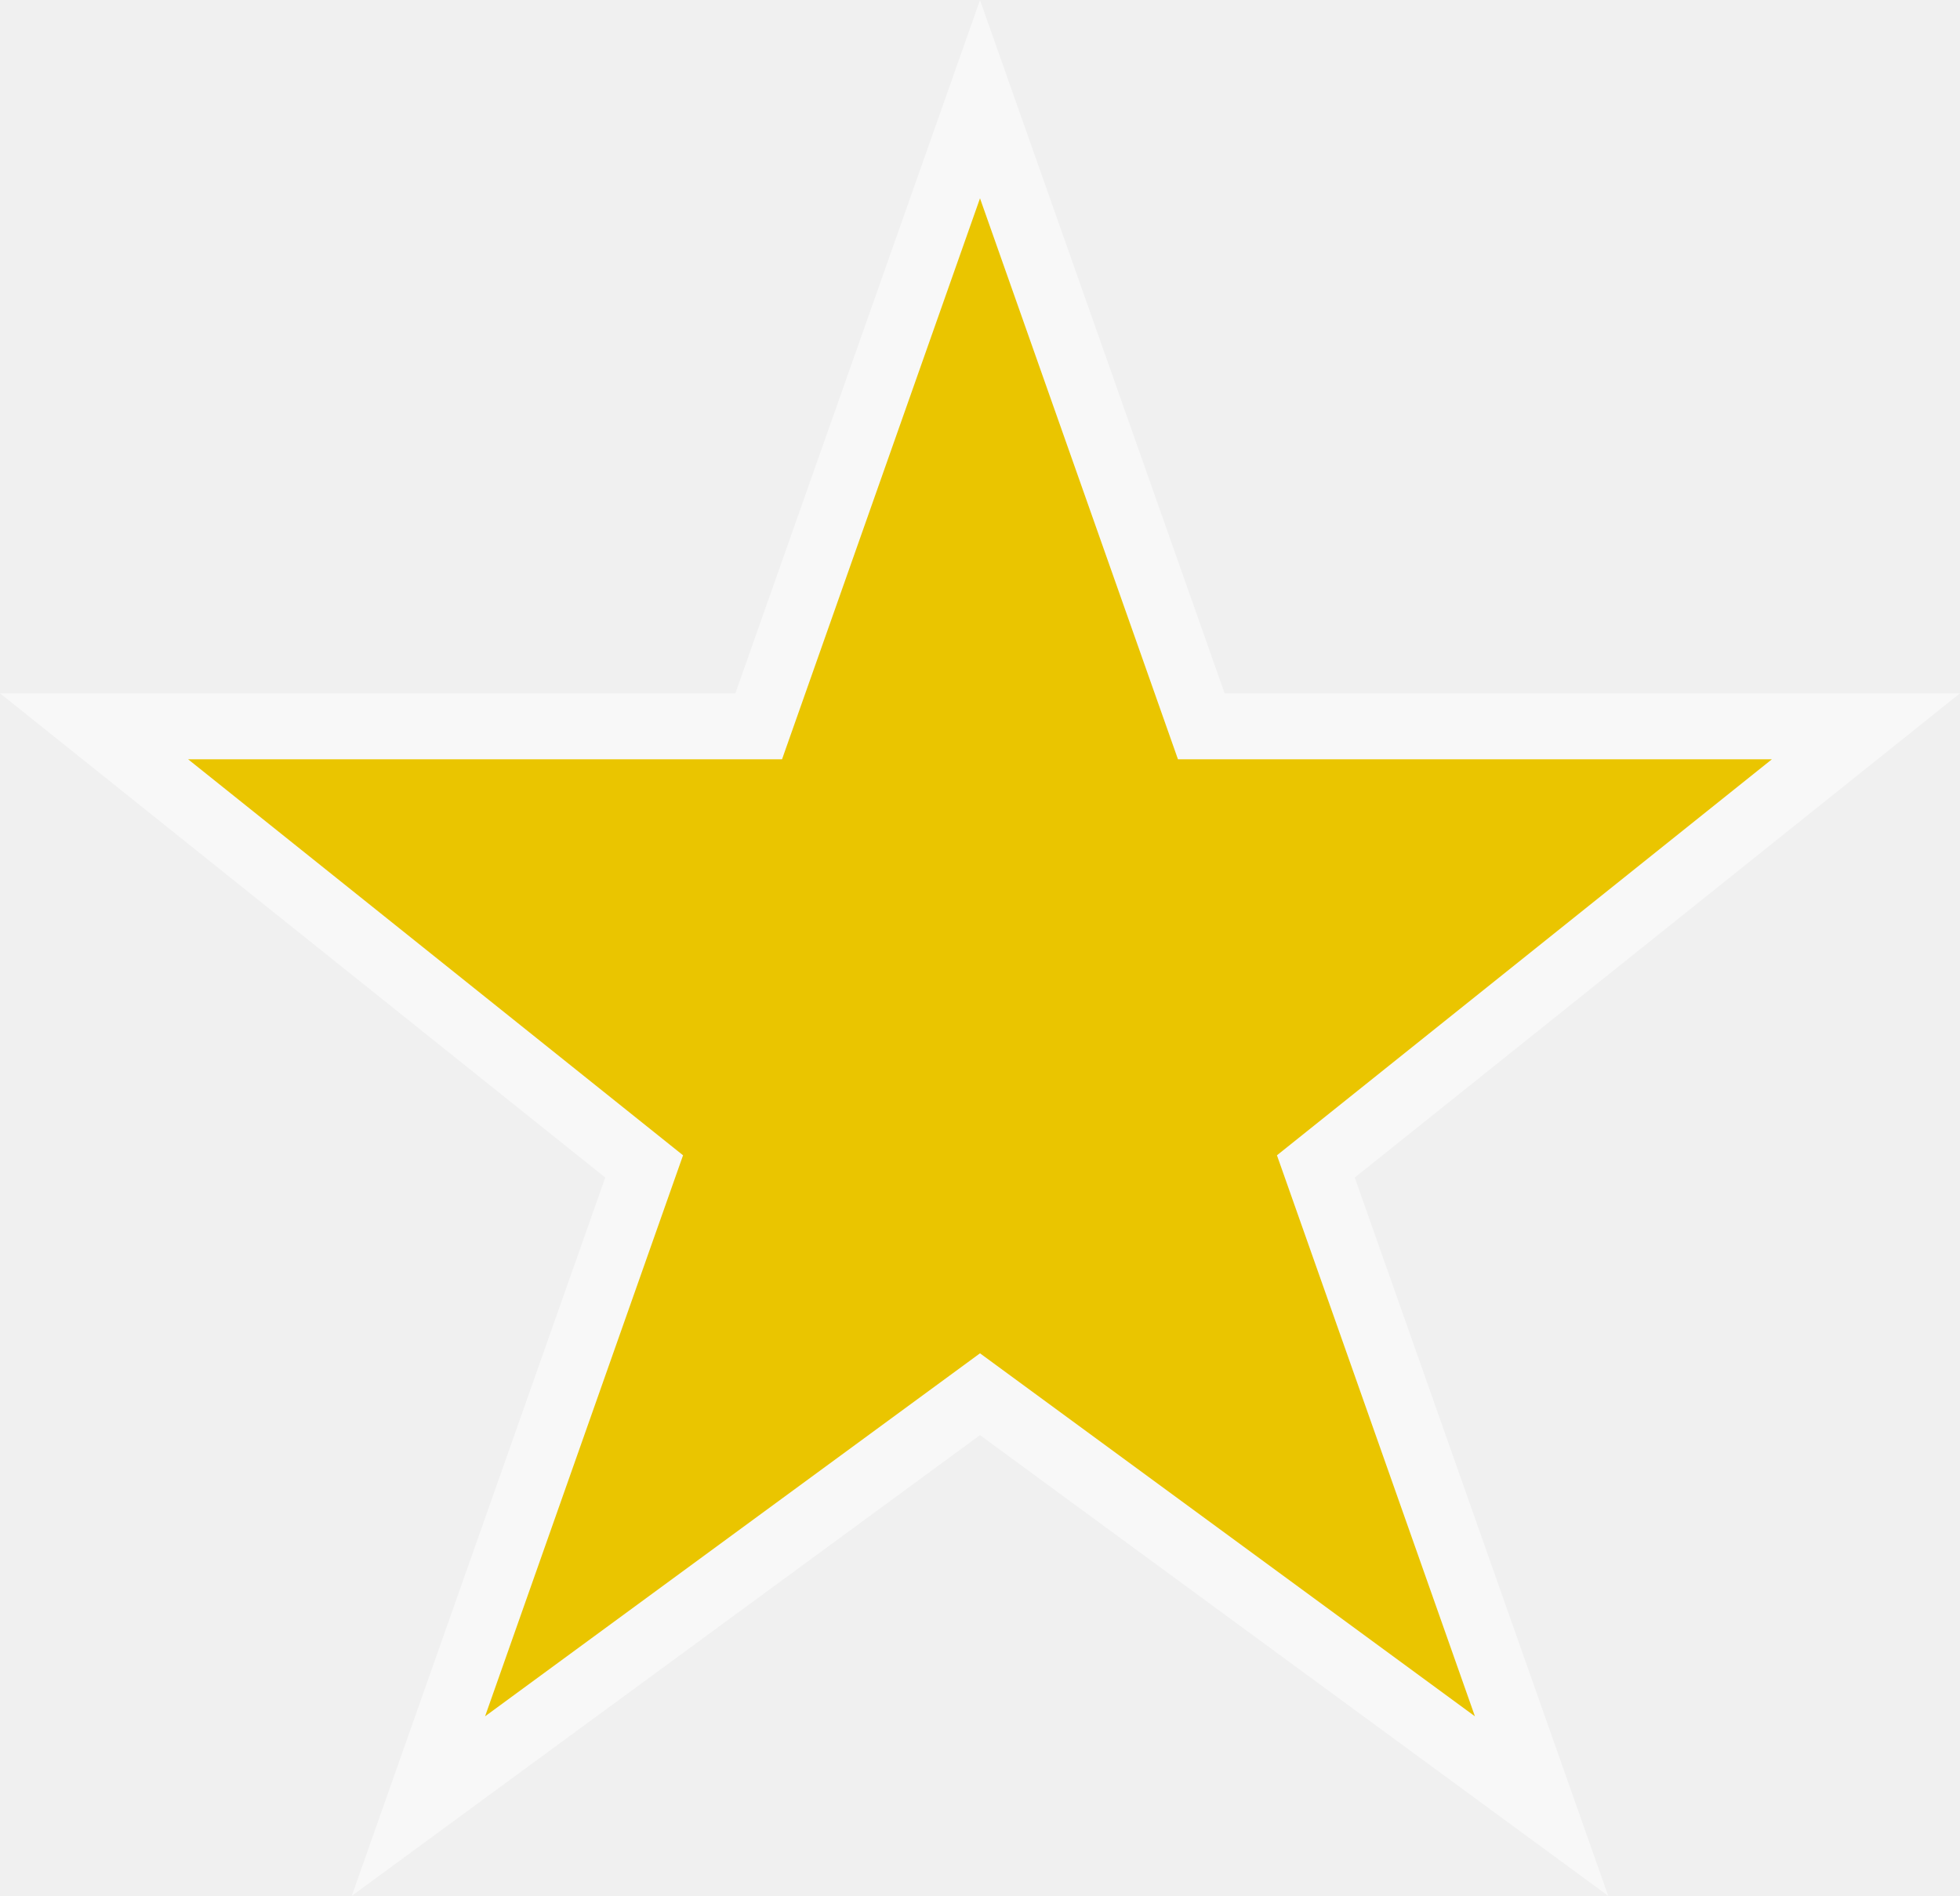
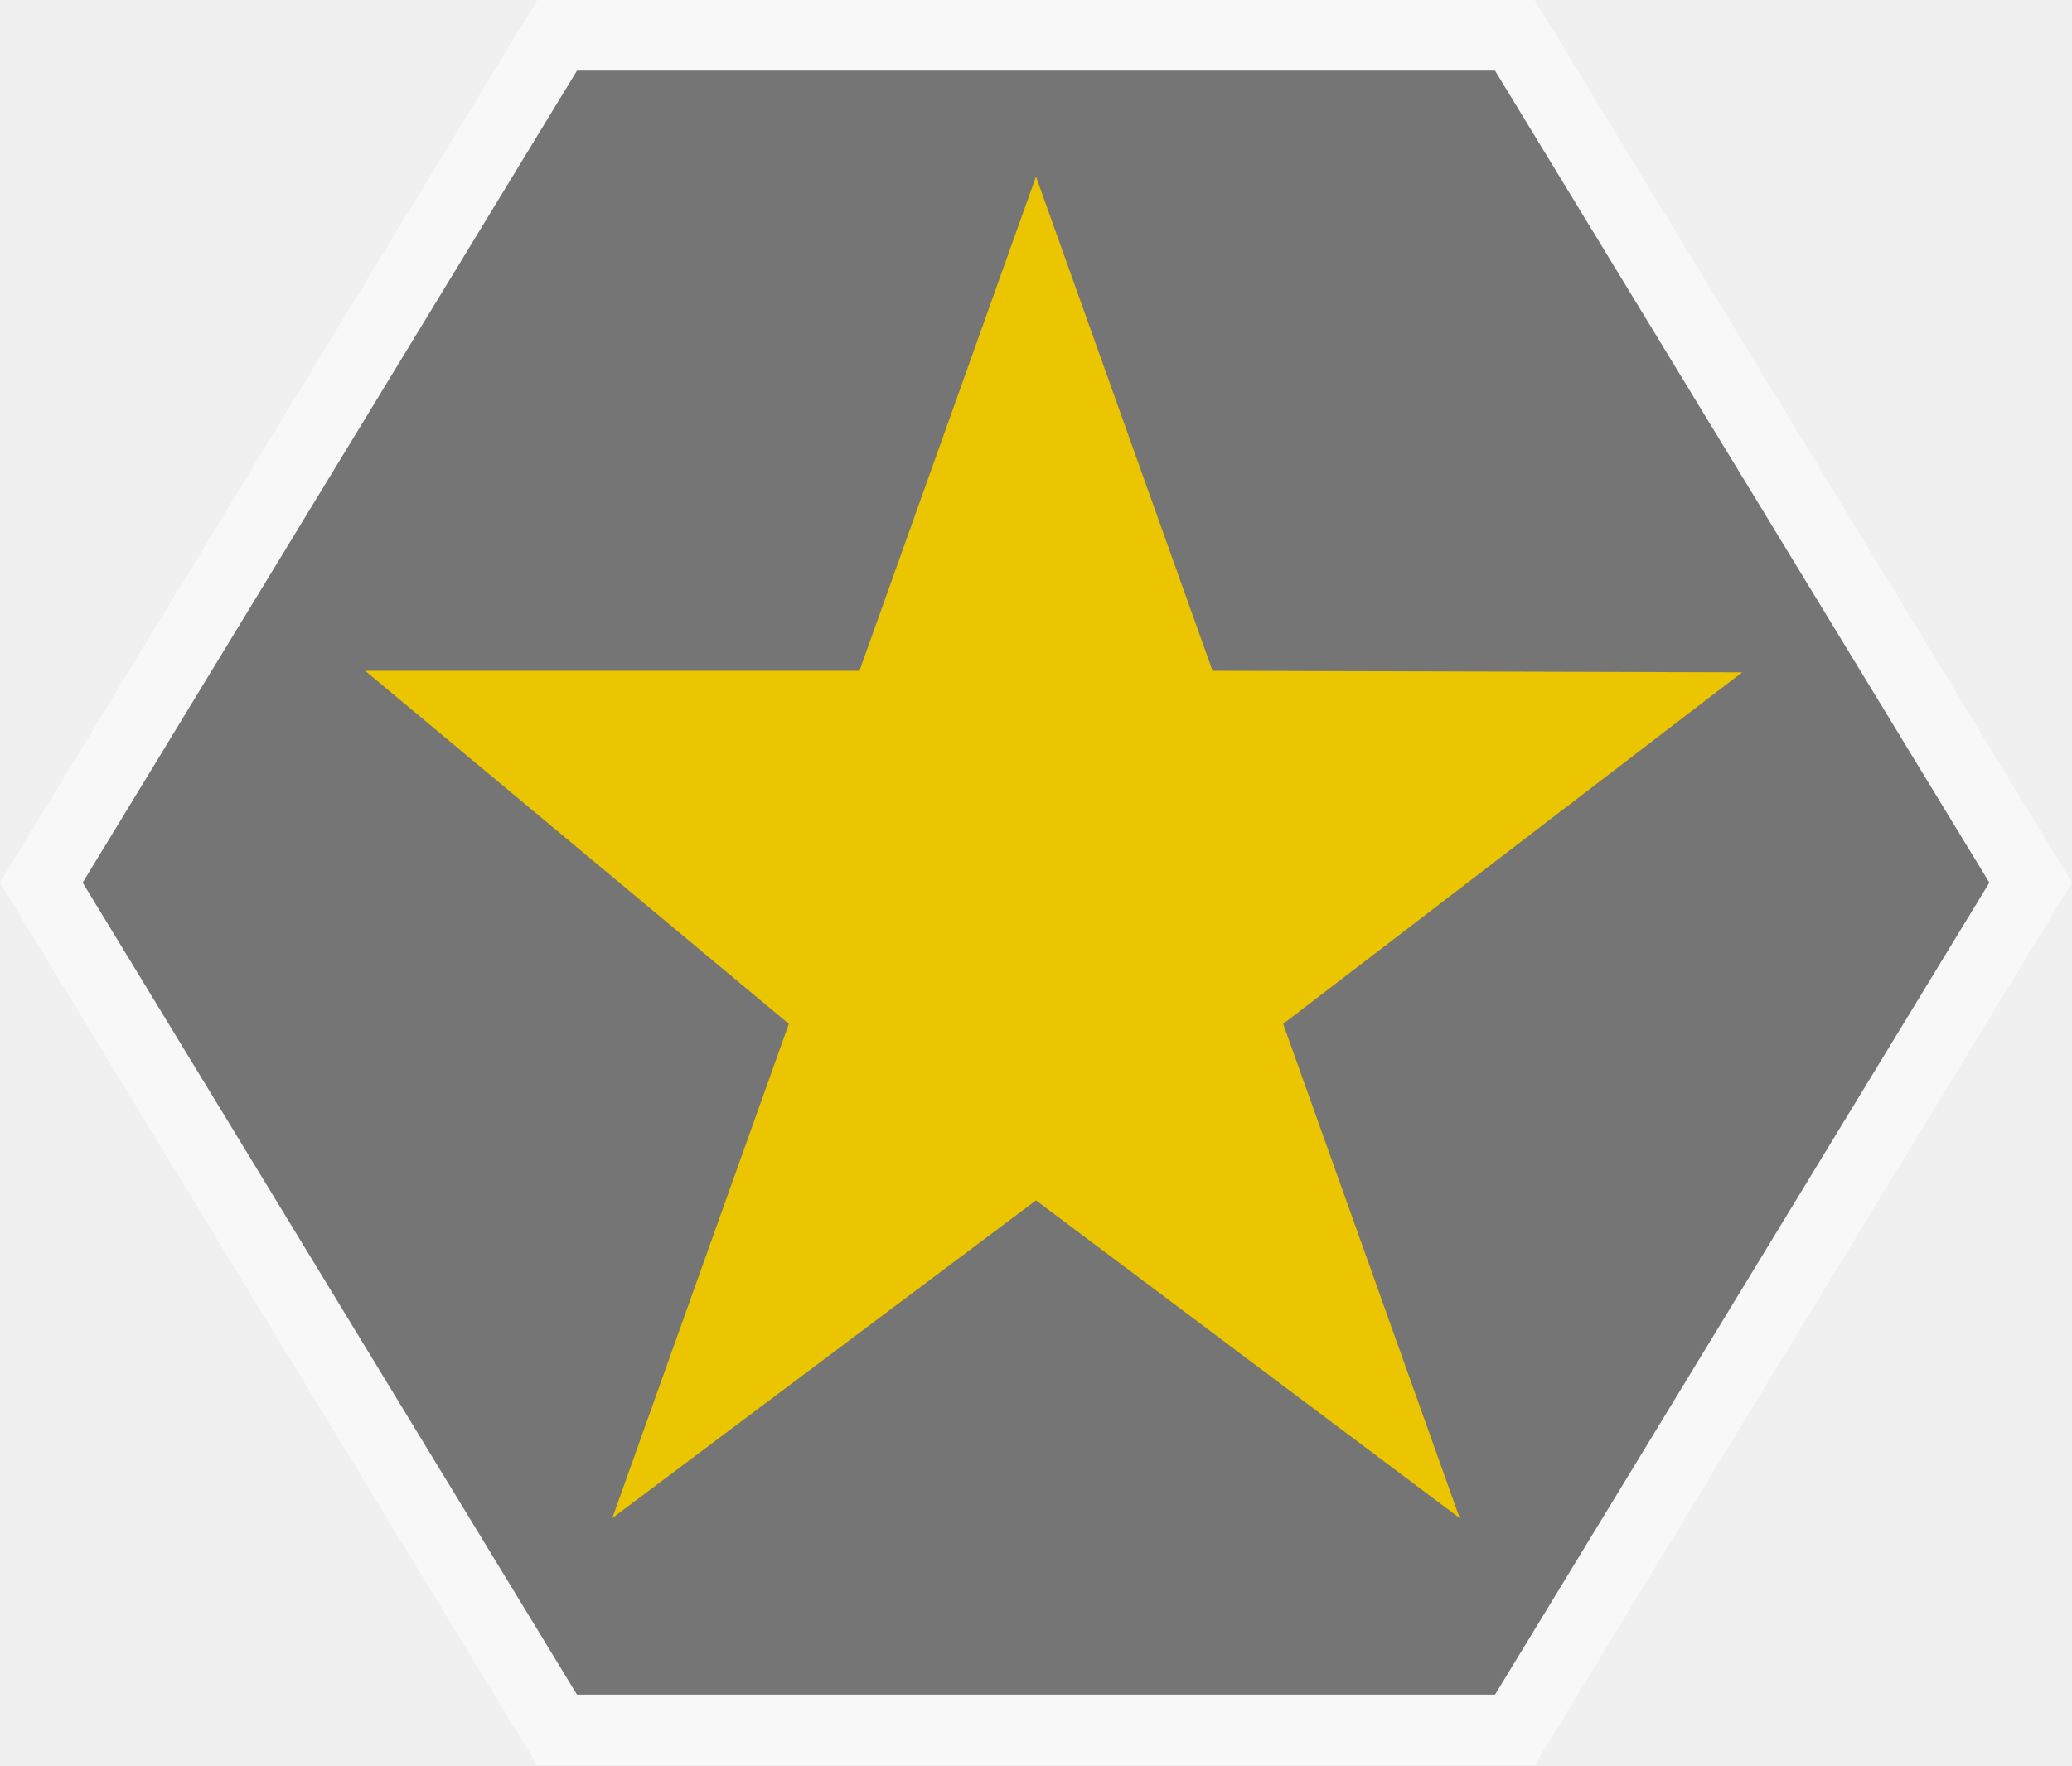
- <svg xmlns="http://www.w3.org/2000/svg" viewBox="0 0 316.816 306.42" height="306.42" width="316.816" xml:space="preserve" id="svg2" version="1.1">
+ <svg xmlns="http://www.w3.org/2000/svg" viewBox="0 0 312.974 266.667" height="266.667" width="312.974" xml:space="preserve" id="svg2" version="1.1">
  <defs id="defs6">
    <clipPath id="clipPath18" clipPathUnits="userSpaceOnUse">
      <path id="path16" d="M 0,256 H 256 V 0 H 0 Z" />
    </clipPath>
    <clipPath id="clipPath26" clipPathUnits="userSpaceOnUse">
-       <path id="path24" d="M 9.194,248.037 H 246.806 V 18.221 H 9.194 Z" />
+       <path id="path24" d="M 10.634,228 H 245.365 V 28 H 10.634 Z" />
    </clipPath>
  </defs>
-   <g transform="matrix(1.333333,0,0,-1.333333,-12.25867,330.716)" id="g10">
+   <g transform="matrix(1.333333,0,0,-1.333333,-14.17933,304)" id="g10">
    <g id="g12">
      <g clip-path="url(#clipPath18)" id="g14">
        <g id="g20">
          <g id="g22" />
          <g id="g34">
            <g style="opacity:0.5" id="g32" clip-path="url(#clipPath26)">
-               <g id="g30" transform="translate(128,248.0371)">
-                 <path id="path28" style="fill:#ffffff;fill-opacity:1;fill-rule:nonzero;stroke:none" d="M 0,0 -7.544,-21.375 -29.66,-84.037 H -96 -118.806 l 17.808,-14.247 55.562,-44.449 -22.108,-62.642 -8.626,-24.44 20.901,15.327 55.269,40.53 55.27,-40.53 20.9,-15.327 -8.626,24.44 -22.108,62.642 55.561,44.449 17.81,14.247 H 96 29.66 L 7.544,-21.375 Z" />
+               <g id="g30" transform="translate(184.4961,228)">
+                 <path id="path28" style="fill:#ffffff;fill-opacity:1;fill-rule:nonzero;stroke:none" d="m 0,0 h -4.496 -104 -4.496 l -2.338,-3.84 -56,-92 -2.532,-4.16 2.532,-4.159 56,-92 2.338,-3.841 h 4.496 104 H 0 l 2.338,3.841 56,92 2.531,4.159 -2.531,4.16 -56,92 z" />
              </g>
            </g>
          </g>
        </g>
      </g>
    </g>
-     <g transform="translate(128,224)" id="g36">
-       <path id="path38" style="fill:#eac500;fill-opacity:1;fill-rule:nonzero;stroke:none" d="m 0,0 24,-68 h 72 l -60,-48 24,-68 -60,44 -60,-44 24,68 -60,48 h 72 z" />
+     <g transform="translate(180,220)" id="g36">
+       <path id="path38" style="fill:#757575;fill-opacity:1;fill-rule:nonzero;stroke:none" d="m 0,0 h -104 l -56,-92 56,-92 H 0 l 56,92 z" />
+     </g>
+     <g transform="translate(128,208)" id="g40">
+       <path id="path42" style="fill:#eac500;fill-opacity:1;fill-rule:nonzero;stroke:none" d="M 0,0 20,-56 80,-56.174 28,-96 l 20,-56 -48,36 -48,-36 20,56 -48,40 h 56 z" />
    </g>
  </g>
</svg>
